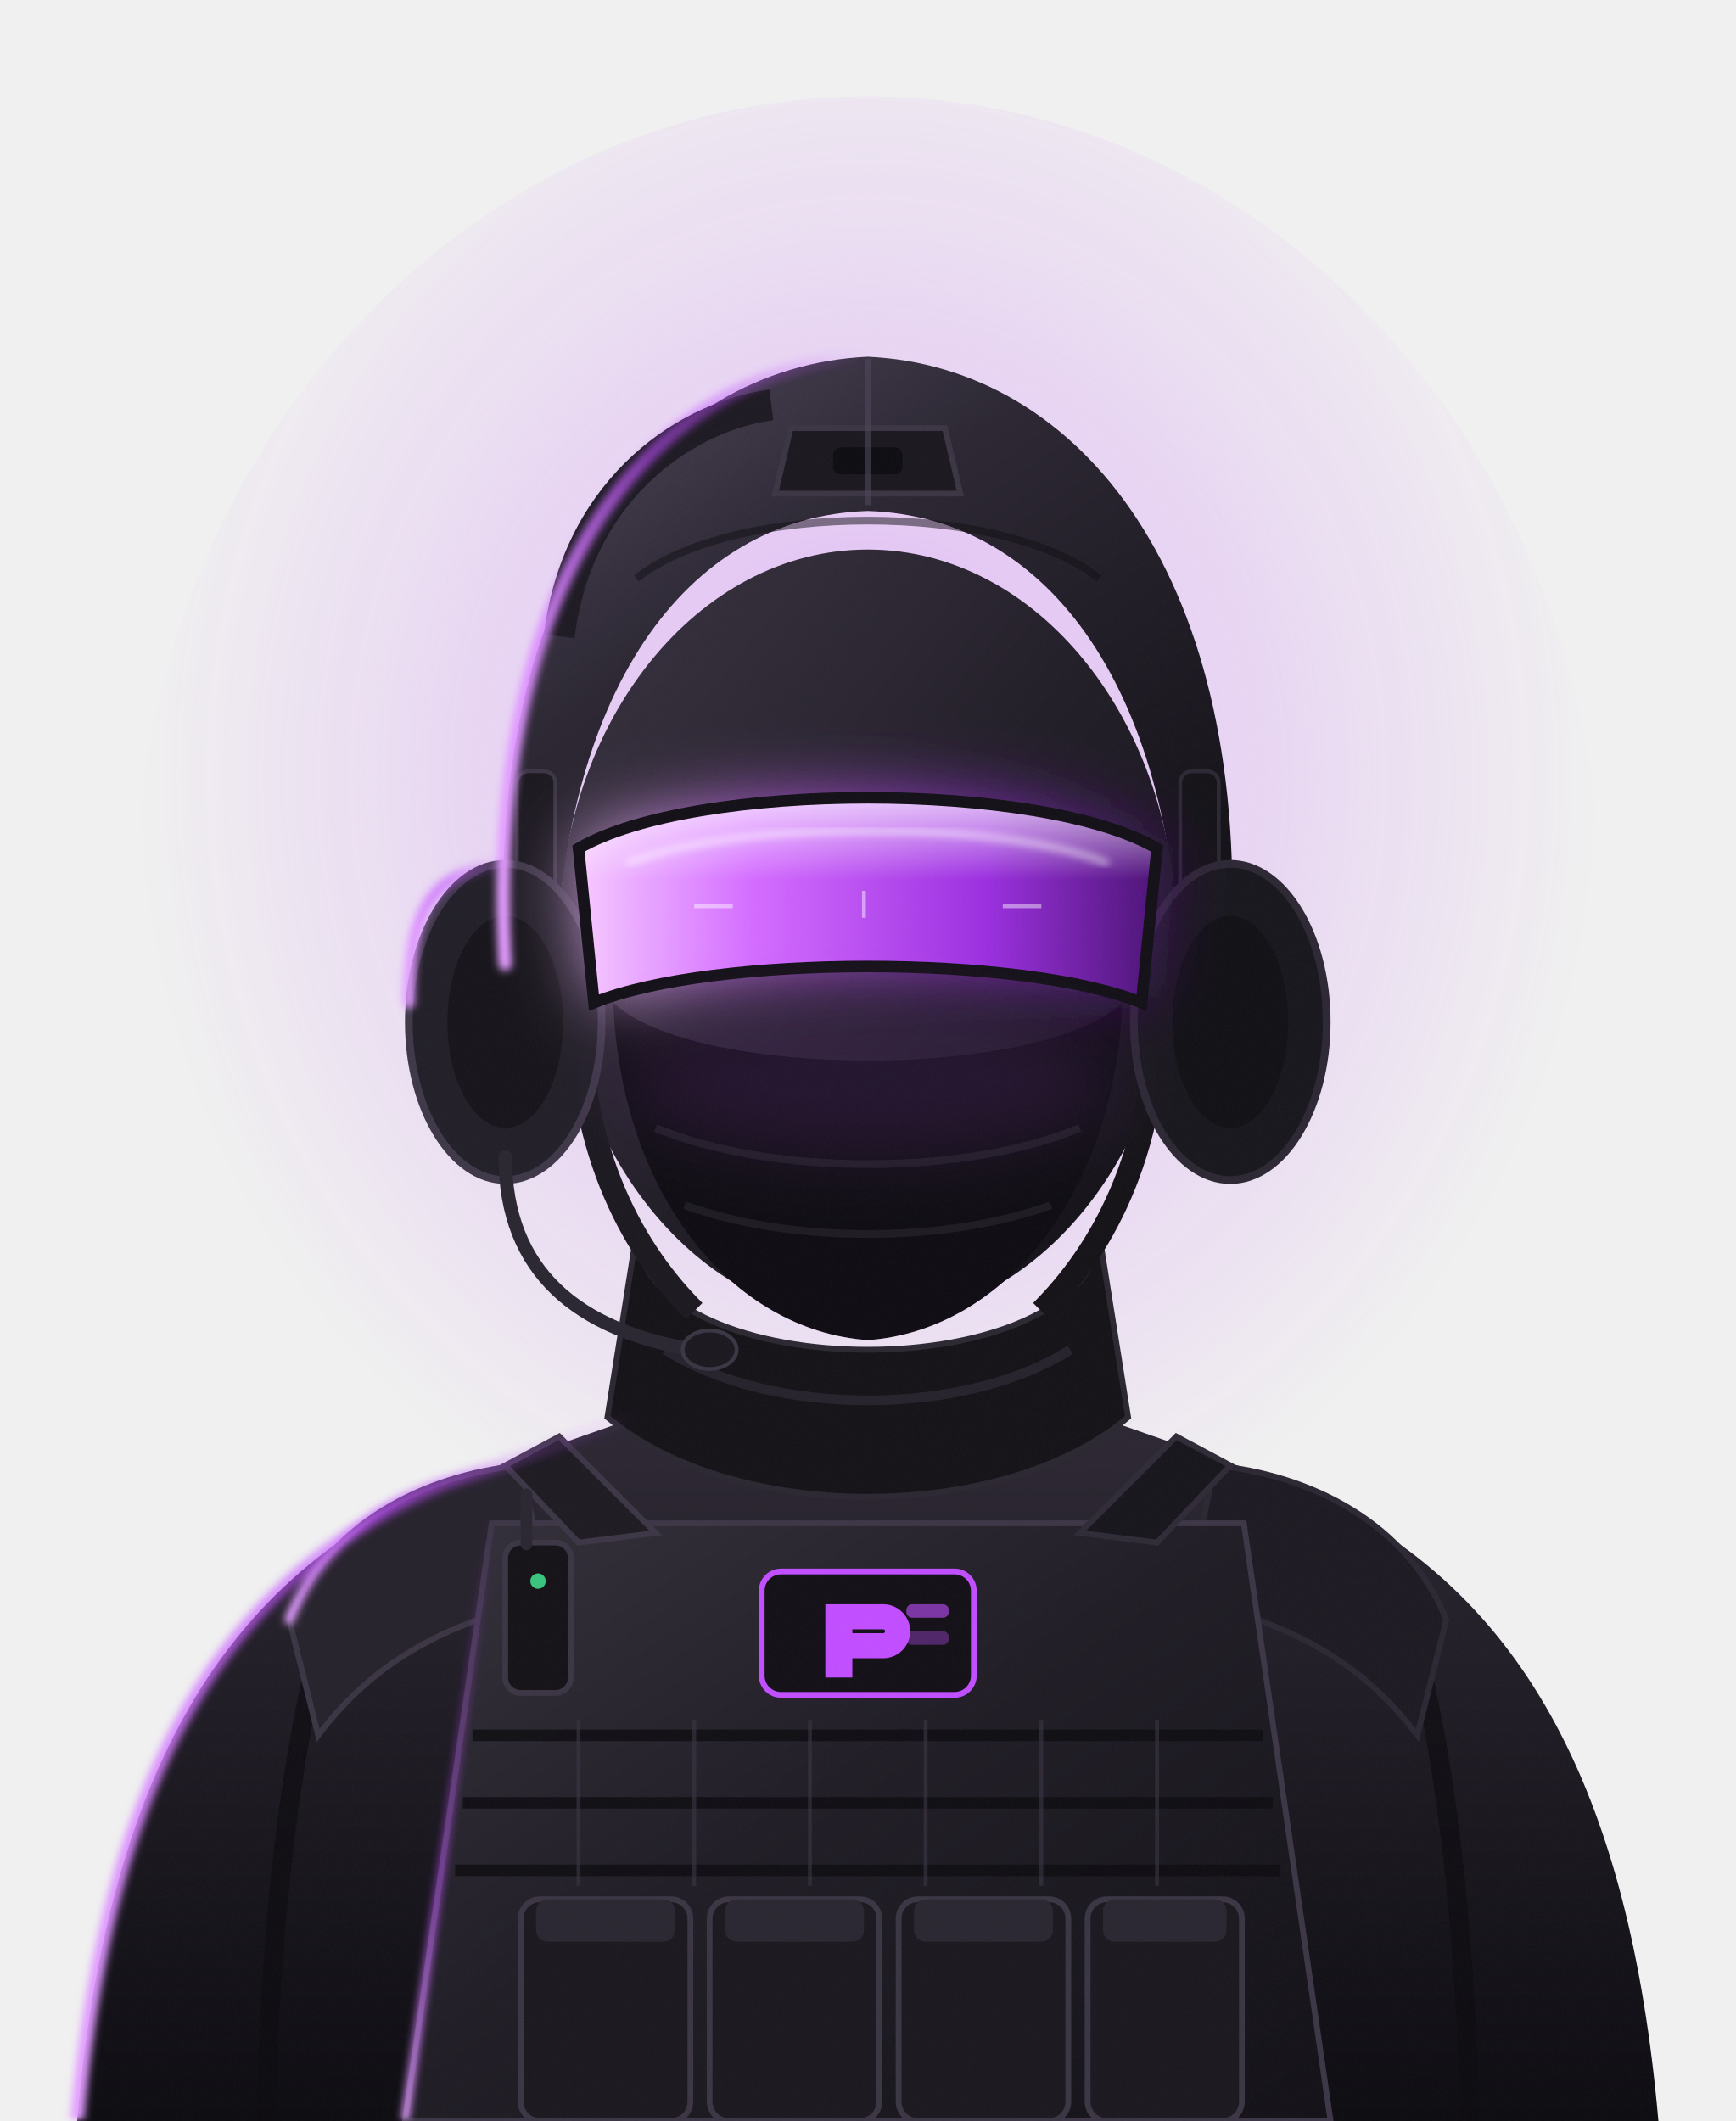
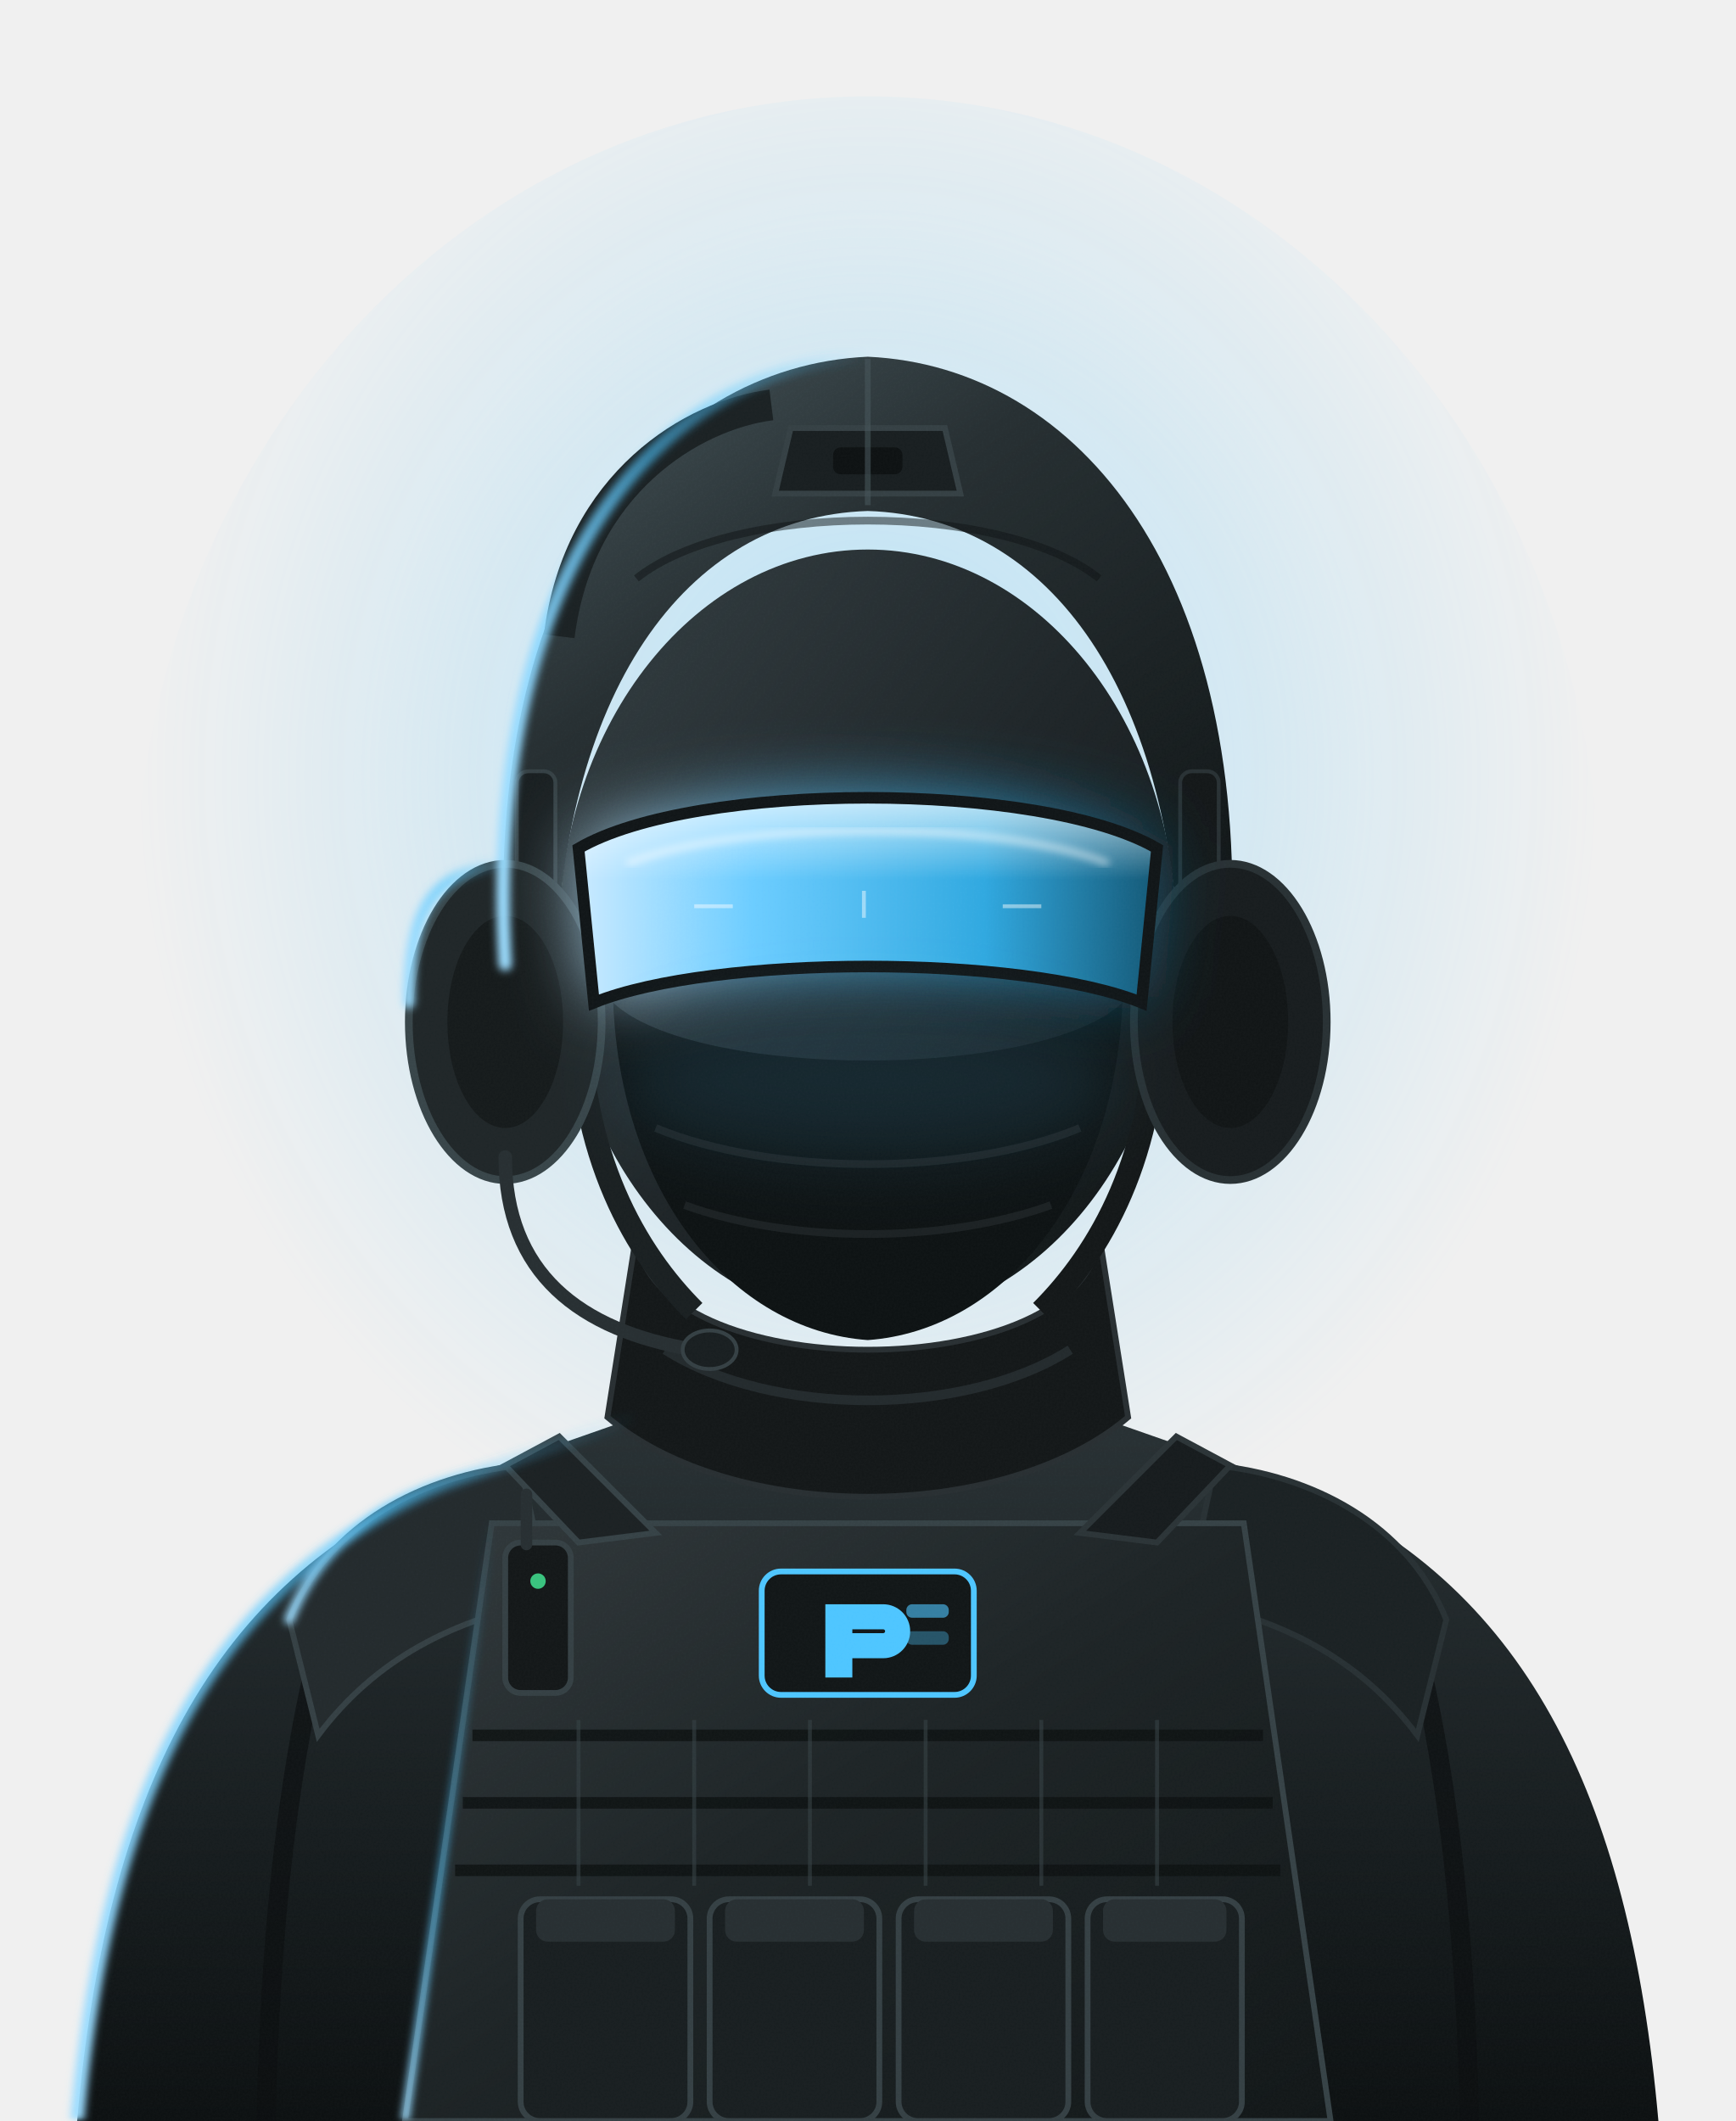
<svg xmlns="http://www.w3.org/2000/svg" viewBox="0 0 900 1100">
  <defs>
    <linearGradient id="skin" x1="0" y1="0" x2="1" y2="1">
-       <stop offset="0" stop-color="#3a3342" />
-       <stop offset=".5" stop-color="#211d27" />
-       <stop offset="1" stop-color="#0f0d13" />
+       <stop offset="0" stop-color="#333e42" />
+       <stop offset=".5" stop-color="#1d2427" />
+       <stop offset="1" stop-color="#0d1213" />
    </linearGradient>
    <linearGradient id="fabric" x1="0" y1="0" x2="0" y2="1">
-       <stop offset="0" stop-color="#2c2733" />
-       <stop offset=".6" stop-color="#18151d" />
-       <stop offset="1" stop-color="#0c0b10" />
+       <stop offset="0" stop-color="#273033" />
+       <stop offset=".6" stop-color="#151b1d" />
+       <stop offset="1" stop-color="#0b0f10" />
    </linearGradient>
    <linearGradient id="plate" x1="0" y1="0" x2="1" y2="1">
-       <stop offset="0" stop-color="#34303b" />
-       <stop offset=".45" stop-color="#1f1c25" />
-       <stop offset="1" stop-color="#121016" />
+       <stop offset="0" stop-color="#30383b" />
+       <stop offset=".45" stop-color="#1c2325" />
+       <stop offset="1" stop-color="#101516" />
    </linearGradient>
    <linearGradient id="helm" x1=".1" y1="0" x2=".9" y2="1">
-       <stop offset="0" stop-color="#4a4255" />
-       <stop offset=".35" stop-color="#2a2531" />
-       <stop offset="1" stop-color="#0f0d13" />
+       <stop offset="0" stop-color="#425055" />
+       <stop offset=".35" stop-color="#252e31" />
+       <stop offset="1" stop-color="#0d1213" />
    </linearGradient>
    <linearGradient id="visor" x1="0" y1="0" x2="1" y2="0">
-       <stop offset="0" stop-color="#f6c9ff" />
-       <stop offset=".3" stop-color="#d36bff" />
-       <stop offset=".7" stop-color="#9b2fe0" />
-       <stop offset="1" stop-color="#4b1275" />
+       <stop offset="0" stop-color="#c9eaff" />
+       <stop offset=".3" stop-color="#6bccff" />
+       <stop offset=".7" stop-color="#2fa8e0" />
+       <stop offset="1" stop-color="#125775" />
    </linearGradient>
    <linearGradient id="visorSheen" x1="0" y1="0" x2="0" y2="1">
      <stop offset="0" stop-color="#fff" stop-opacity=".7" />
      <stop offset=".4" stop-color="#fff" stop-opacity="0" />
    </linearGradient>
    <linearGradient id="rimL" x1="0" y1="0" x2="1" y2="0">
-       <stop offset="0" stop-color="#e29bff" />
-       <stop offset=".4" stop-color="#c04dff" stop-opacity=".6" />
-       <stop offset="1" stop-color="#c04dff" stop-opacity="0" />
+       <stop offset="0" stop-color="#9bdcff" />
+       <stop offset=".4" stop-color="#4dc5ff" stop-opacity=".6" />
+       <stop offset="1" stop-color="#4dc5ff" stop-opacity="0" />
    </linearGradient>
    <radialGradient id="bounce" cx=".5" cy=".42" r=".5">
-       <stop offset="0" stop-color="#c04dff" stop-opacity=".35" />
-       <stop offset="1" stop-color="#c04dff" stop-opacity="0" />
+       <stop offset="0" stop-color="#4dc5ff" stop-opacity=".35" />
+       <stop offset="1" stop-color="#4dc5ff" stop-opacity="0" />
    </radialGradient>
    <filter id="glow" x="-60%" y="-200%" width="220%" height="500%">
      <feGaussianBlur stdDeviation="18" />
    </filter>
    <filter id="soft">
      <feGaussianBlur stdDeviation="2.2" />
    </filter>
    <filter id="grain">
      <feTurbulence type="fractalNoise" baseFrequency=".9" numOctaves="2" seed="4" />
      <feColorMatrix values="0 0 0 0 1  0 0 0 0 1  0 0 0 0 1  0 0 0 .05 0" />
      <feComposite in2="SourceGraphic" operator="in" />
    </filter>
  </defs>
  <ellipse cx="450" cy="470" rx="380" ry="420" fill="url(#bounce)" />
  <path d="M40 1100 C55 930 110 820 230 770 L330 735 C380 760 520 760 570 735 L670 770 C790 820 845 930 860 1100 Z" fill="url(#fabric)" />
-   <path d="M175 820 C150 900 140 1000 138 1100" stroke="#0b0a0e" stroke-width="10" opacity=".7" fill="none" />
-   <path d="M725 820 C750 900 760 1000 762 1100" stroke="#0b0a0e" stroke-width="10" opacity=".7" fill="none" />
-   <path d="M150 840 C170 790 220 765 270 760 L285 830 C235 840 195 860 165 900 Z" fill="#26222c" stroke="#3a3443" stroke-width="3" />
-   <path d="M750 840 C730 790 680 765 630 760 L615 830 C665 840 705 860 735 900 Z" fill="#1c1922" stroke="#2c2733" stroke-width="3" />
-   <path d="M255 790 L645 790 L690 1100 L210 1100 Z" fill="url(#plate)" stroke="#3b3545" stroke-width="3" />
-   <path d="M290 745 L340 795 L300 800 L262 760 Z" fill="#1d1a22" stroke="#3b3545" stroke-width="3" />
-   <path d="M610 745 L560 795 L600 800 L638 760 Z" fill="#17151c" stroke="#2f2a36" stroke-width="3" />
-   <g stroke="#0d0c11" stroke-width="6" opacity=".85">
+   <path d="M175 820 C150 900 140 1000 138 1100" stroke="#0a0d0e" stroke-width="10" opacity=".7" fill="none" />
+   <path d="M725 820 C750 900 760 1000 762 1100" stroke="#0a0d0e" stroke-width="10" opacity=".7" fill="none" />
+   <path d="M150 840 C170 790 220 765 270 760 L285 830 C235 840 195 860 165 900 Z" fill="#22292c" stroke="#343f43" stroke-width="3" />
+   <path d="M750 840 C730 790 680 765 630 760 L615 830 C665 840 705 860 735 900 Z" fill="#192022" stroke="#273033" stroke-width="3" />
+   <path d="M255 790 L645 790 L690 1100 L210 1100 Z" fill="url(#plate)" stroke="#354145" stroke-width="3" />
+   <path d="M290 745 L340 795 L300 800 L262 760 Z" fill="#1a2022" stroke="#354145" stroke-width="3" />
+   <path d="M610 745 L560 795 L600 800 L638 760 Z" fill="#151a1c" stroke="#2a3336" stroke-width="3" />
+   <g stroke="#0c1011" stroke-width="6" opacity=".85">
    <path d="M245 900 H655" />
    <path d="M240 935 H660" />
    <path d="M236 970 H664" />
  </g>
-   <g stroke="#3a3443" stroke-width="2" opacity=".6">
+   <g stroke="#343f43" stroke-width="2" opacity=".6">
    <path d="M300 892 V978" />
    <path d="M360 892 V978" />
    <path d="M420 892 V978" />
    <path d="M480 892 V978" />
    <path d="M540 892 V978" />
    <path d="M600 892 V978" />
  </g>
-   <g fill="#1a171f" stroke="#3a3443" stroke-width="3">
+   <g fill="#171d1f" stroke="#343f43" stroke-width="3">
    <rect x="270" y="985" width="88" height="115" rx="10" />
    <rect x="368" y="985" width="88" height="115" rx="10" />
    <rect x="466" y="985" width="88" height="115" rx="10" />
    <rect x="564" y="985" width="80" height="115" rx="10" />
  </g>
-   <g fill="#2a2631">
+   <g fill="#262e31">
    <rect x="278" y="985" width="72" height="22" rx="6" />
    <rect x="376" y="985" width="72" height="22" rx="6" />
    <rect x="474" y="985" width="72" height="22" rx="6" />
    <rect x="572" y="985" width="64" height="22" rx="6" />
  </g>
-   <rect x="395" y="815" width="110" height="64" rx="10" fill="#121016" stroke="#c04dff" stroke-width="3" />
-   <path d="M428 832 h30 a14 14 0 0 1 0 28 h-16 v10 h-14 z M442 845 v2 h16 a1 1 0 0 0 0 -2 z" fill="#c04dff" />
-   <rect x="470" y="832" width="22" height="7" rx="3" fill="#c04dff" opacity=".6" />
-   <rect x="470" y="846" width="22" height="7" rx="3" fill="#c04dff" opacity=".35" />
-   <rect x="262" y="800" width="34" height="78" rx="8" fill="#141217" stroke="#3a3443" stroke-width="3" />
-   <rect x="270" y="772" width="6" height="32" rx="3" fill="#2a2631" />
+   <rect x="395" y="815" width="110" height="64" rx="10" fill="#101516" stroke="#4dc5ff" stroke-width="3" />
+   <path d="M428 832 h30 a14 14 0 0 1 0 28 h-16 v10 h-14 z M442 845 v2 h16 a1 1 0 0 0 0 -2 z" fill="#4dc5ff" />
+   <rect x="470" y="832" width="22" height="7" rx="3" fill="#4dc5ff" opacity=".6" />
+   <rect x="470" y="846" width="22" height="7" rx="3" fill="#4dc5ff" opacity=".35" />
+   <rect x="262" y="800" width="34" height="78" rx="8" fill="#121617" stroke="#343f43" stroke-width="3" />
+   <rect x="270" y="772" width="6" height="32" rx="3" fill="#262e31" />
  <circle cx="279" cy="820" r="4" fill="#3ee08f" opacity=".85" />
-   <path d="M330 640 C335 720 565 720 570 640 L585 735 C520 790 380 790 315 735 Z" fill="#141217" stroke="#2b2731" stroke-width="3" />
-   <path d="M345 700 C400 735 500 735 555 700" stroke="#26222c" stroke-width="5" fill="none" />
+   <path d="M330 640 C335 720 565 720 570 640 L585 735 C520 790 380 790 315 735 Z" fill="#121617" stroke="#272e31" stroke-width="3" />
+   <path d="M345 700 C400 735 500 735 555 700" stroke="#22292c" stroke-width="5" fill="none" />
  <ellipse cx="450" cy="485" rx="160" ry="200" fill="url(#skin)" />
-   <path d="M318 520 C322 620 380 690 450 695 C520 690 578 620 582 520 C540 560 360 560 318 520 Z" fill="#0e0c12" />
-   <path d="M340 585 C400 610 500 610 560 585" stroke="#1d1a22" stroke-width="4" fill="none" />
-   <path d="M355 625 C410 645 490 645 545 625" stroke="#1d1a22" stroke-width="4" fill="none" />
+   <path d="M318 520 C322 620 380 690 450 695 C520 690 578 620 582 520 C540 560 360 560 318 520 Z" fill="#0c1112" />
+   <path d="M340 585 C400 610 500 610 560 585" stroke="#1a2022" stroke-width="4" fill="none" />
+   <path d="M355 625 C410 645 490 645 545 625" stroke="#1a2022" stroke-width="4" fill="none" />
  <path d="M262 500 C250 300 340 190 450 185 C560 190 650 300 638 500 L612 512 C610 360 545 268 450 265 C355 268 290 360 288 512 Z" fill="url(#helm)" />
-   <path d="M262 500 C300 470 600 470 638 500 L630 520 C590 495 310 495 270 520 Z" fill="#1a171f" />
-   <rect x="268" y="400" width="20" height="90" rx="6" fill="#1a171f" stroke="#3a3443" stroke-width="2" />
-   <rect x="612" y="400" width="20" height="90" rx="6" fill="#141217" stroke="#2c2733" stroke-width="2" />
-   <path d="M410 222 h80 l8 34 h-96 z" fill="#1a171f" stroke="#3a3443" stroke-width="3" />
-   <rect x="432" y="232" width="36" height="14" rx="4" fill="#0d0c11" />
-   <path d="M450 186 V262" stroke="#4d4558" stroke-width="3" opacity=".6" />
-   <path d="M330 300 C380 260 520 260 570 300" stroke="#0d0c11" stroke-width="4" opacity=".5" fill="none" />
-   <path d="M300 520 C300 600 330 650 360 680" stroke="#1b1820" stroke-width="12" fill="none" />
-   <path d="M600 520 C600 600 570 650 540 680" stroke="#141217" stroke-width="12" fill="none" />
-   <path d="M290 330 C300 250 360 215 400 210" stroke="#1c1922" stroke-width="16" fill="none" />
-   <ellipse cx="262" cy="530" rx="50" ry="82" fill="#211e27" stroke="#3e3748" stroke-width="4" />
-   <ellipse cx="262" cy="530" rx="30" ry="55" fill="#16141a" />
-   <ellipse cx="638" cy="530" rx="50" ry="82" fill="#18161d" stroke="#2c2733" stroke-width="4" />
-   <ellipse cx="638" cy="530" rx="30" ry="55" fill="#111015" />
-   <path d="M262 600 C262 660 300 690 360 700" stroke="#2a2631" stroke-width="7" fill="none" stroke-linecap="round" />
-   <ellipse cx="368" cy="700" rx="14" ry="10" fill="#1a171f" stroke="#3a3443" stroke-width="2" />
+   <path d="M262 500 C300 470 600 470 638 500 L630 520 C590 495 310 495 270 520 Z" fill="#171d1f" />
+   <rect x="268" y="400" width="20" height="90" rx="6" fill="#171d1f" stroke="#343f43" stroke-width="2" />
+   <rect x="612" y="400" width="20" height="90" rx="6" fill="#121617" stroke="#273033" stroke-width="2" />
+   <path d="M410 222 h80 l8 34 h-96 z" fill="#171d1f" stroke="#343f43" stroke-width="3" />
+   <rect x="432" y="232" width="36" height="14" rx="4" fill="#0c1011" />
+   <path d="M450 186 V262" stroke="#455358" stroke-width="3" opacity=".6" />
+   <path d="M330 300 C380 260 520 260 570 300" stroke="#0c1011" stroke-width="4" opacity=".5" fill="none" />
+   <path d="M300 520 C300 600 330 650 360 680" stroke="#181e20" stroke-width="12" fill="none" />
+   <path d="M600 520 C600 600 570 650 540 680" stroke="#121617" stroke-width="12" fill="none" />
+   <path d="M290 330 C300 250 360 215 400 210" stroke="#192022" stroke-width="16" fill="none" />
+   <ellipse cx="262" cy="530" rx="50" ry="82" fill="#1e2527" stroke="#374448" stroke-width="4" />
+   <ellipse cx="262" cy="530" rx="30" ry="55" fill="#14191a" />
+   <ellipse cx="638" cy="530" rx="50" ry="82" fill="#161b1d" stroke="#273033" stroke-width="4" />
+   <ellipse cx="638" cy="530" rx="30" ry="55" fill="#101415" />
+   <path d="M262 600 C262 660 300 690 360 700" stroke="#262e31" stroke-width="7" fill="none" stroke-linecap="round" />
+   <ellipse cx="368" cy="700" rx="14" ry="10" fill="#171d1f" stroke="#343f43" stroke-width="2" />
  <path d="M300 440 C360 405 540 405 600 440 L592 520 C530 495 370 495 308 520 Z" fill="url(#visor)" filter="url(#glow)" opacity=".85" />
  <path d="M300 440 C360 405 540 405 600 440 L592 520 C530 495 370 495 308 520 Z" fill="url(#visor)" />
  <path d="M300 440 C360 405 540 405 600 440 L592 520 C530 495 370 495 308 520 Z" fill="url(#visorSheen)" />
-   <path d="M300 440 C360 405 540 405 600 440 L592 520 C530 495 370 495 308 520 Z" fill="none" stroke="#120f16" stroke-width="6" />
+   <path d="M300 440 C360 405 540 405 600 440 L592 520 C530 495 370 495 308 520 Z" fill="none" stroke="#0f1416" stroke-width="6" />
  <path d="M325 448 C380 425 520 425 575 448" stroke="#fff" stroke-width="3" opacity=".6" fill="none" filter="url(#soft)" />
  <g stroke="#fff" stroke-width="2" opacity=".45">
    <path d="M360 470 h20" />
    <path d="M520 470 h20" />
    <path d="M448 462 v14" />
  </g>
  <g stroke="url(#rimL)" fill="none" filter="url(#soft)" stroke-linecap="round">
    <path d="M262 500 C250 300 340 190 450 185" stroke-width="7" />
    <path d="M212 520 C212 470 225 452 262 448" stroke-width="6" />
    <path d="M40 1100 C55 930 110 820 230 770 L330 735" stroke-width="7" />
    <path d="M150 840 C170 790 220 765 270 760" stroke-width="5" />
    <path d="M255 790 L210 1100" stroke-width="4" />
  </g>
-   <ellipse cx="450" cy="560" rx="130" ry="40" fill="#c04dff" opacity=".12" filter="url(#glow)" />
+   <ellipse cx="450" cy="560" rx="130" ry="40" fill="#4dc5ff" opacity=".12" filter="url(#glow)" />
  <rect width="900" height="1100" fill="#fff" filter="url(#grain)" opacity=".5" />
</svg>
